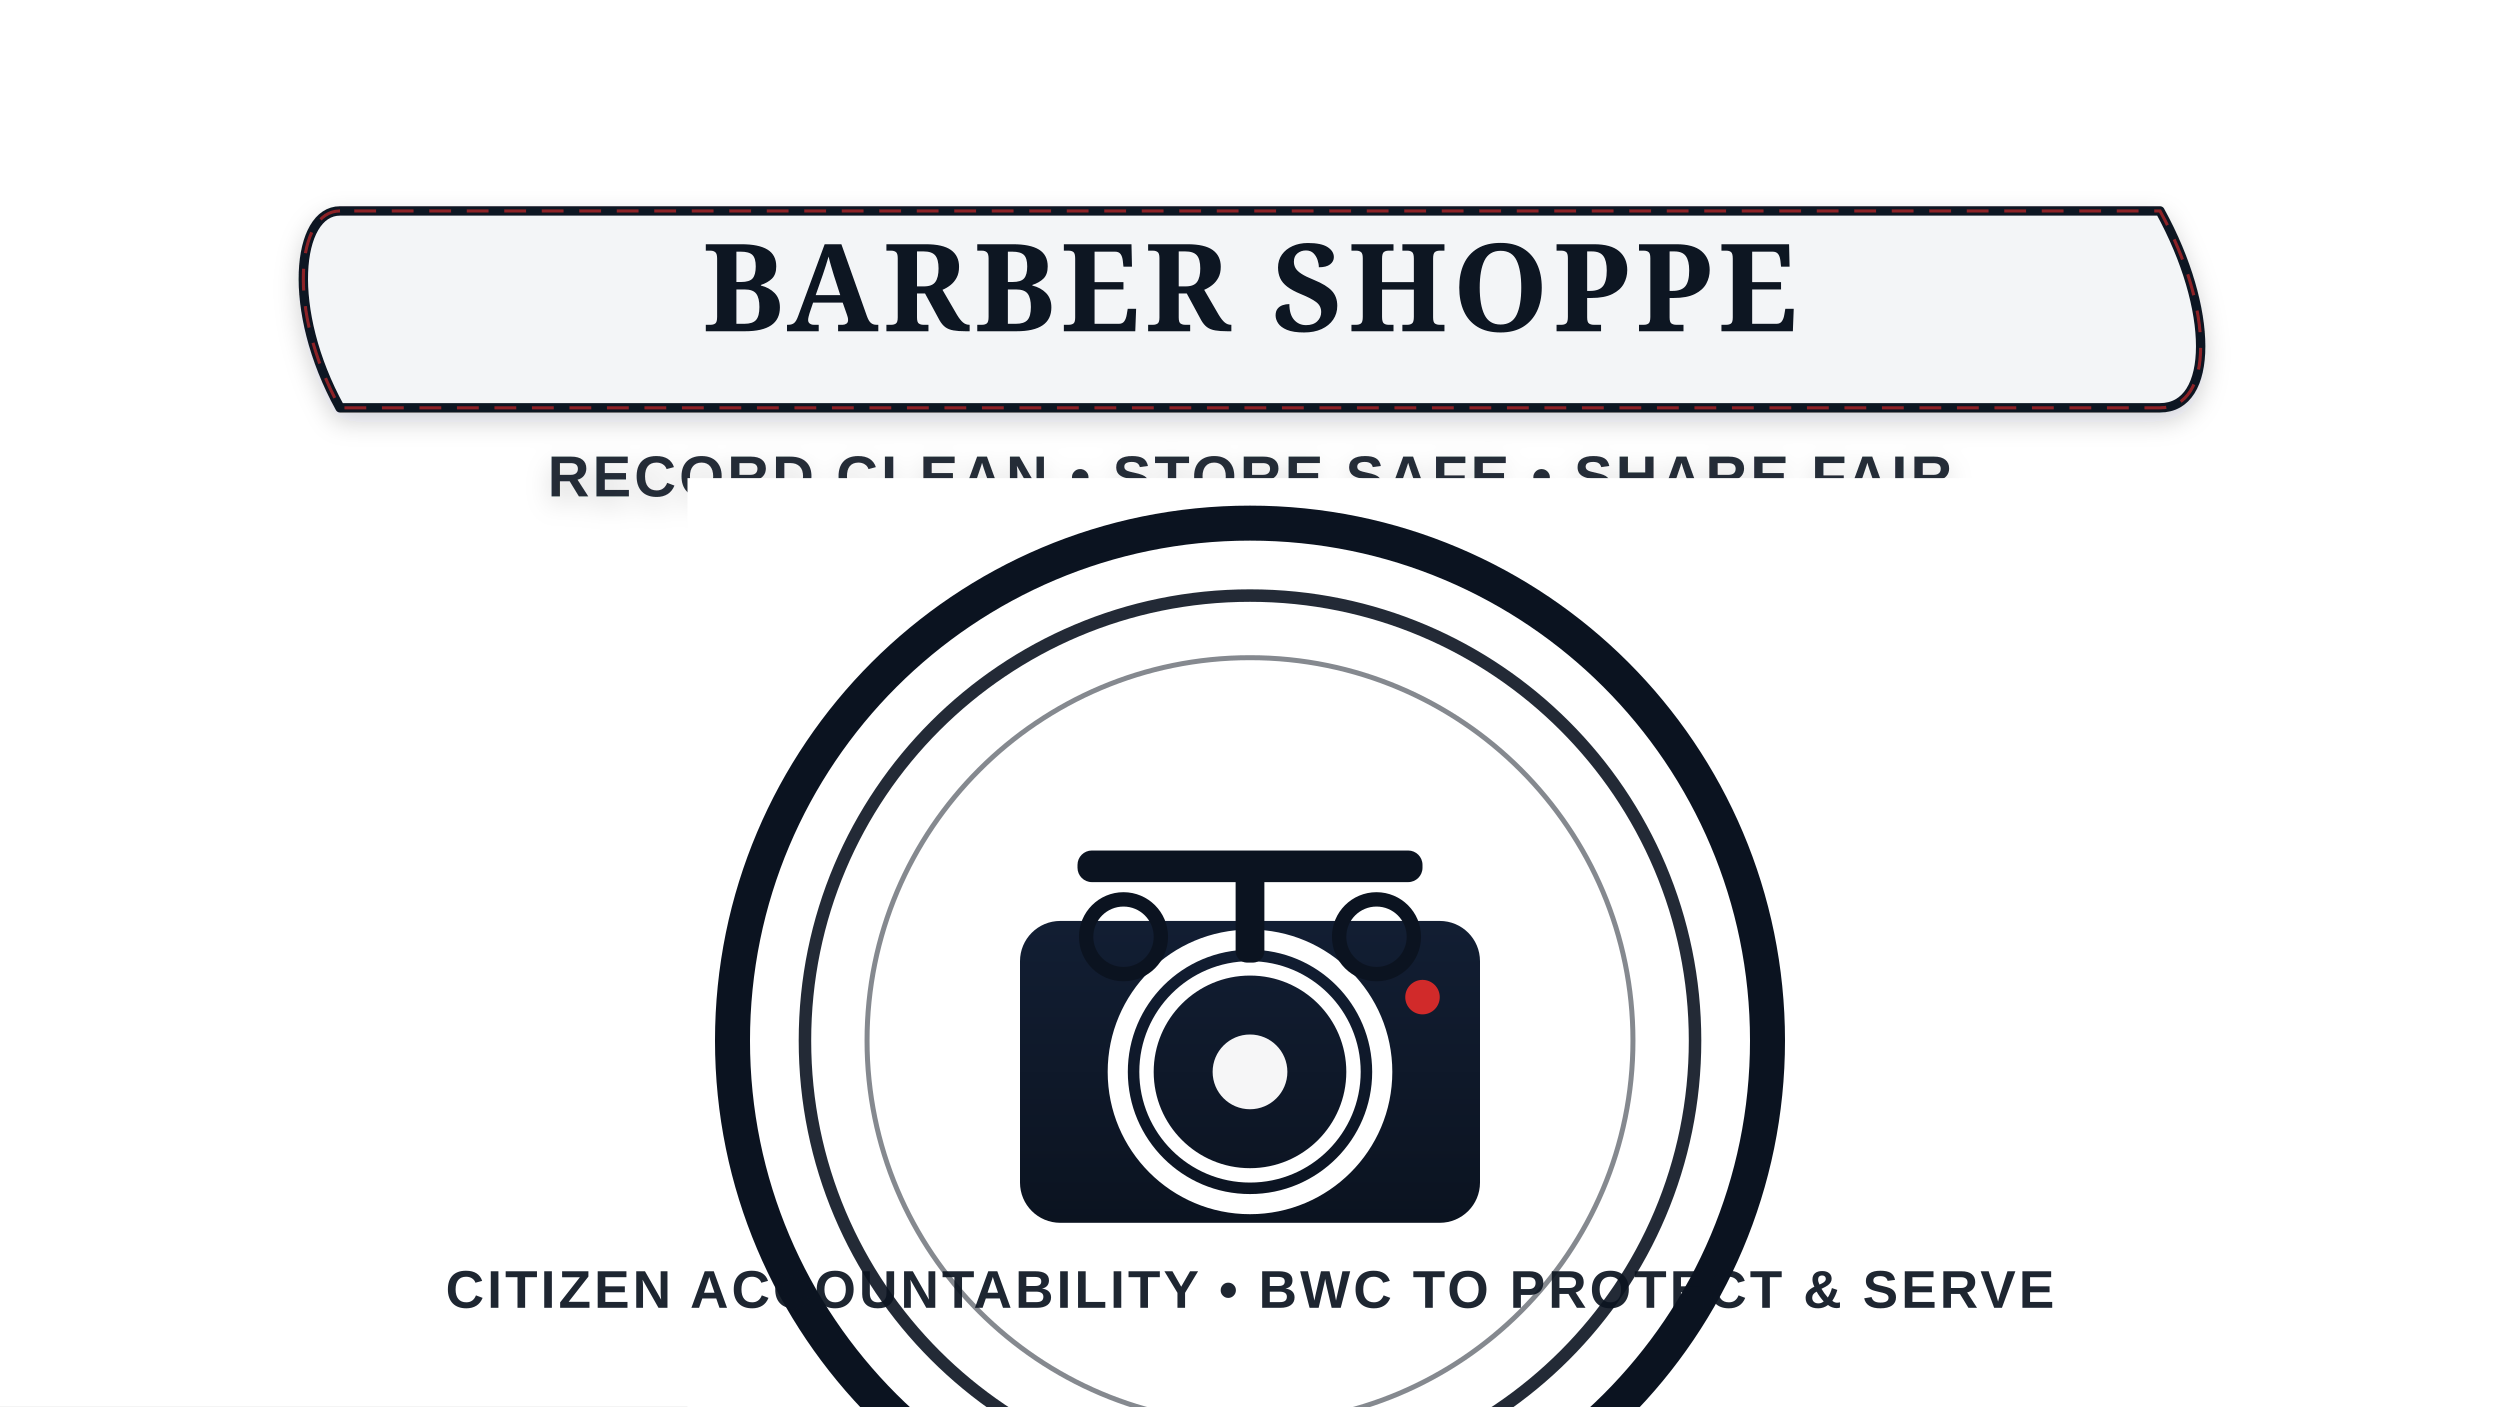
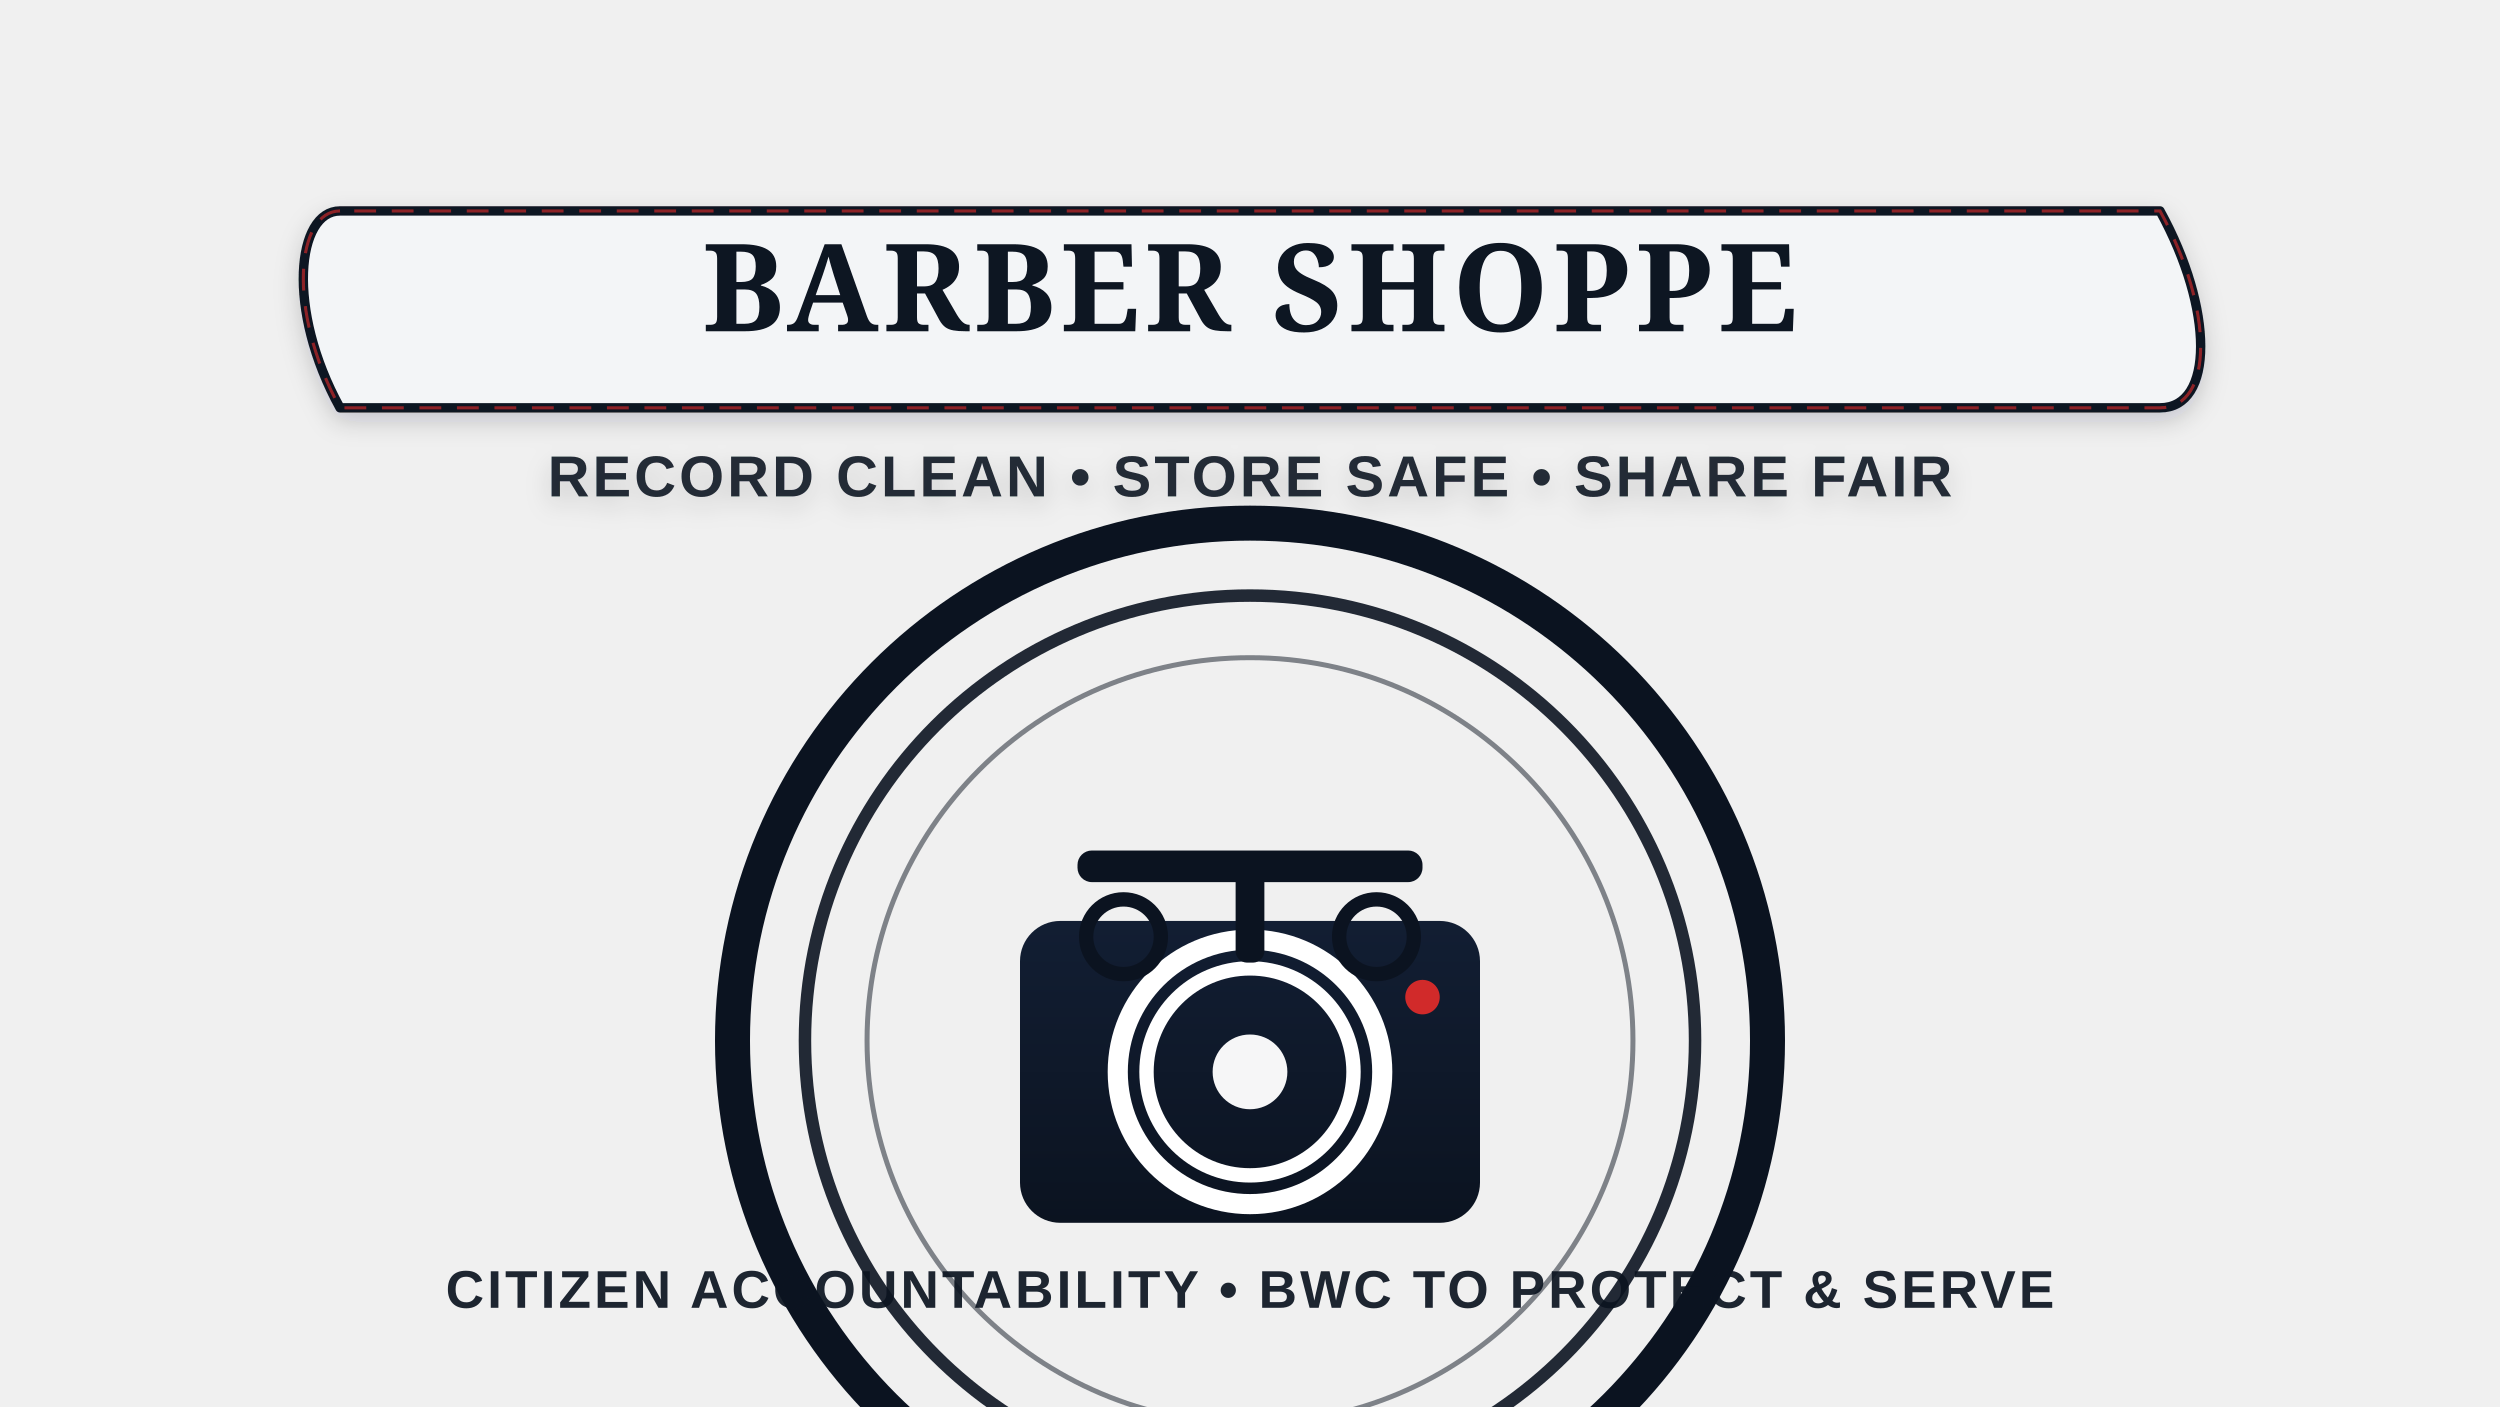
<svg xmlns="http://www.w3.org/2000/svg" width="1600" height="900" viewBox="0 0 1600 900" role="img">
-   <rect width="100%" height="100%" fill="#FFFFFF" />
  <defs>
    <filter id="softShadow" x="-20%" y="-20%" width="140%" height="140%">
      <feDropShadow dx="0" dy="6" stdDeviation="8" flood-color="#0B1320" flood-opacity="0.18" />
    </filter>
  </defs>
  <g filter="url(#softShadow)">
    <g id="scroll" transform-origin="800.0px 198.0px">
      <path d="M 217.6 135.0 C 189.9 135.0, 182.9 198.0, 217.6 261.0 L 1382.4 261.0 C 1417.1 261.0, 1417.1 198.0, 1382.4 135.0 Z" fill="#F3F5F7" stroke="#0B1320" stroke-width="6" stroke-linejoin="round" />
      <path d="M 217.6 135.0 C 189.9 135.0, 182.9 198.0, 217.6 261.0 L 1382.4 261.0 C 1417.1 261.0, 1417.1 198.0, 1382.4 135.0 Z" fill="none" stroke="#D12A2A" stroke-width="2" stroke-dasharray="14 10" opacity="0.65">
        <animate attributeName="stroke-dashoffset" values="0;48" dur="2.4s" repeatCount="indefinite" />
      </path>
      <animateTransform attributeName="transform" type="scale" values="0.92 1;1 1;0.92 1" dur="4.5s" repeatCount="indefinite" />
    </g>
    <text x="800.0" y="212.0" text-anchor="middle" font-family="Cinzel, Georgia, serif" font-size="78" font-weight="700" letter-spacing="3" fill="#0B1320">BARBER SHOPPE</text>
    <text x="800.0" y="317.7" text-anchor="middle" font-family="Montserrat, Arial, sans-serif" font-size="37" font-weight="600" letter-spacing="2" fill="#0B1320" opacity="0.9">RECORD CLEAN • STORE SAFE • SHARE FAIR</text>
  </g>
  <g transform="translate(440.0,306.0)">
-     <rect width="100%" height="100%" fill="#FFFFFF" />
    <circle cx="360.0" cy="360.0" r="331.2" fill="none" stroke="#0B1320" stroke-width="22.40" />
    <circle cx="360.0" cy="360.0" r="284.832" fill="none" stroke="#0B1320" stroke-width="8.00" opacity="0.9" />
    <circle cx="360.0" cy="360.0" r="245.088" fill="none" stroke="#0B1320" stroke-width="3.20" opacity="0.5" />
    <defs>
      <linearGradient id="b_gBody" x1="0" y1="0" x2="0" y2="1">
        <stop offset="0%" stop-color="#121E33" />
        <stop offset="100%" stop-color="#0B1320" />
      </linearGradient>
    </defs>
    <g id="b_camera">
      <rect x="212.80" y="283.40" width="294.40" height="193.20" rx="25.76" fill="url(#b_gBody)" />
      <circle cx="360.00" cy="380.00" r="84.64" fill="none" stroke="#FFFFFF" stroke-width="12.88" />
      <circle cx="360.00" cy="380.00" r="66.24" fill="none" stroke="#FFFFFF" stroke-width="9.20" />
      <circle cx="360.00" cy="380.00" r="23.92" fill="#FFFFFF" opacity="0.96" />
      <circle cx="470.40" cy="332.16" r="11.04" fill="#D12A2A" opacity="1.0" />
      <g transform="translate(360.00,254.88)">
        <rect x="-110.40" y="-16.56" width="220.80" height="20.24" rx="9.20" fill="#0B1320" />
        <rect x="-9.20" y="-9.20" width="18.40" height="64.40" rx="7.36" fill="#0B1320" />
        <circle cx="-80.96" cy="38.64" r="23.92" fill="none" stroke="#0B1320" stroke-width="9.20" />
        <circle cx="80.96" cy="38.64" r="23.92" fill="none" stroke="#0B1320" stroke-width="9.20" />
      </g>
    </g>
  </g>
  <text x="800.0" y="837.0" text-anchor="middle" font-family="Montserrat, Arial, sans-serif" font-size="34" font-weight="600" letter-spacing="2" fill="#0B1320" opacity="0.92">CITIZEN ACCOUNTABILITY • BWC TO PROTECT &amp; SERVE</text>
</svg>
